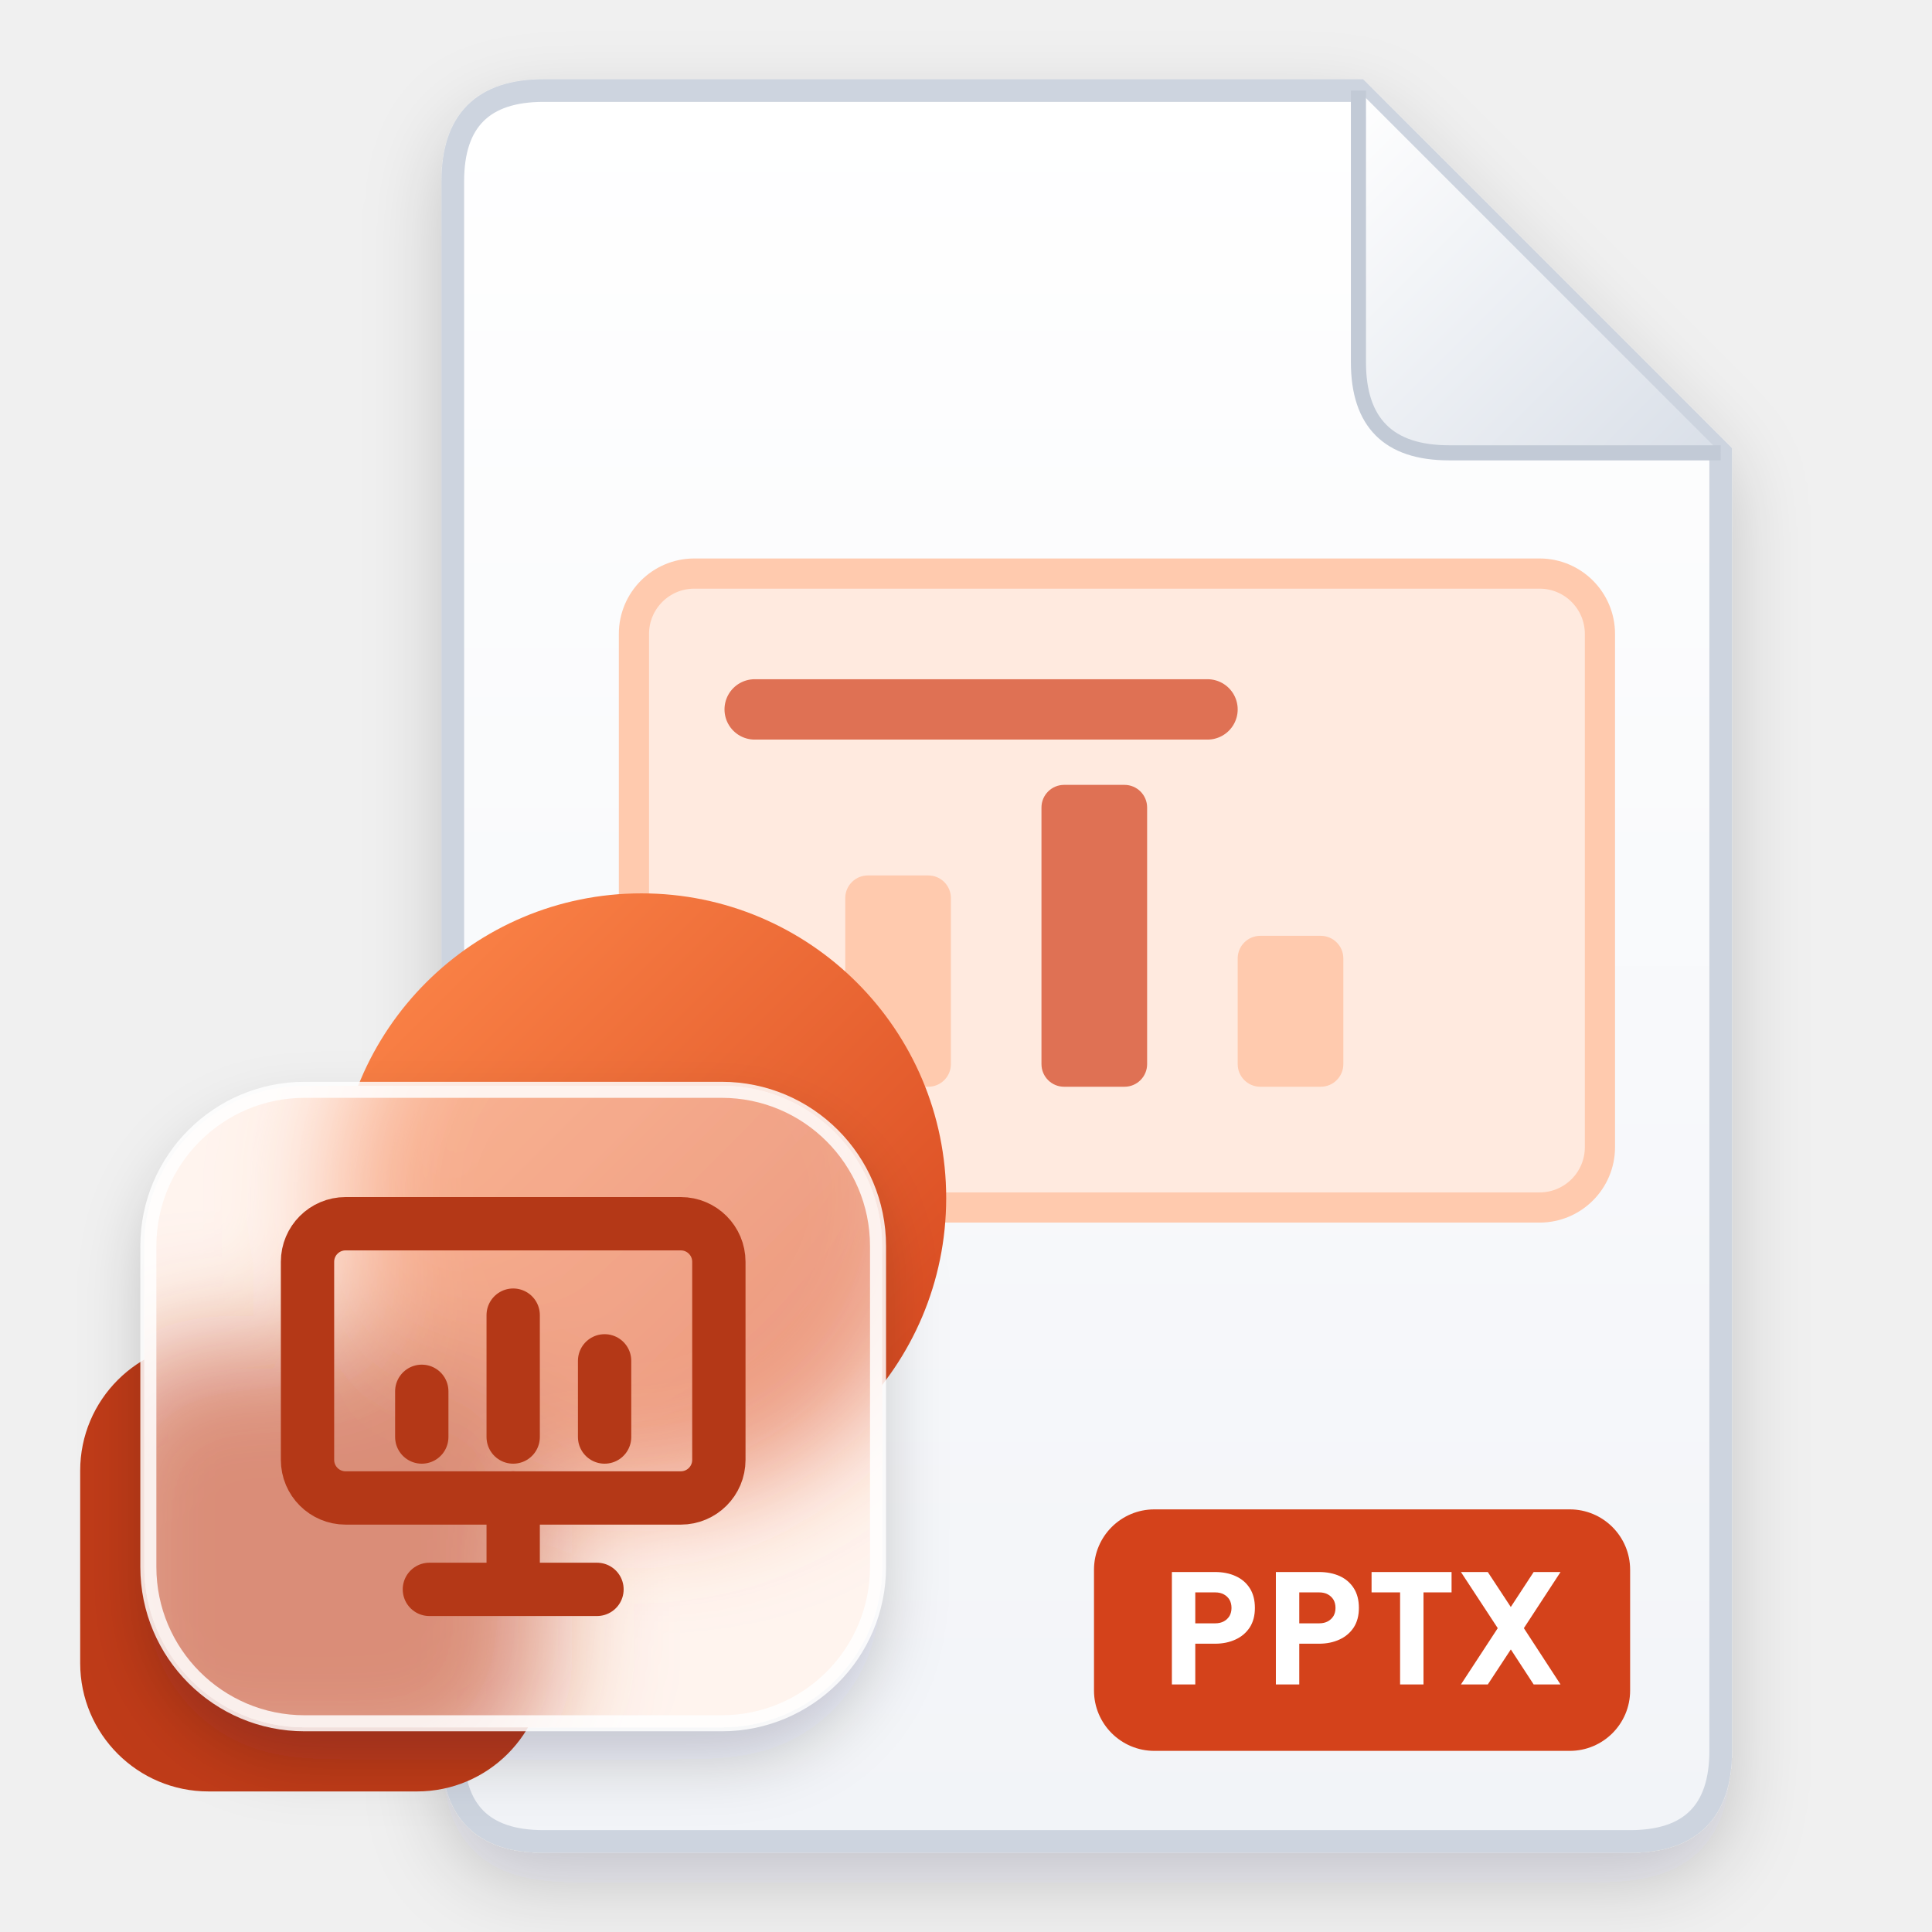
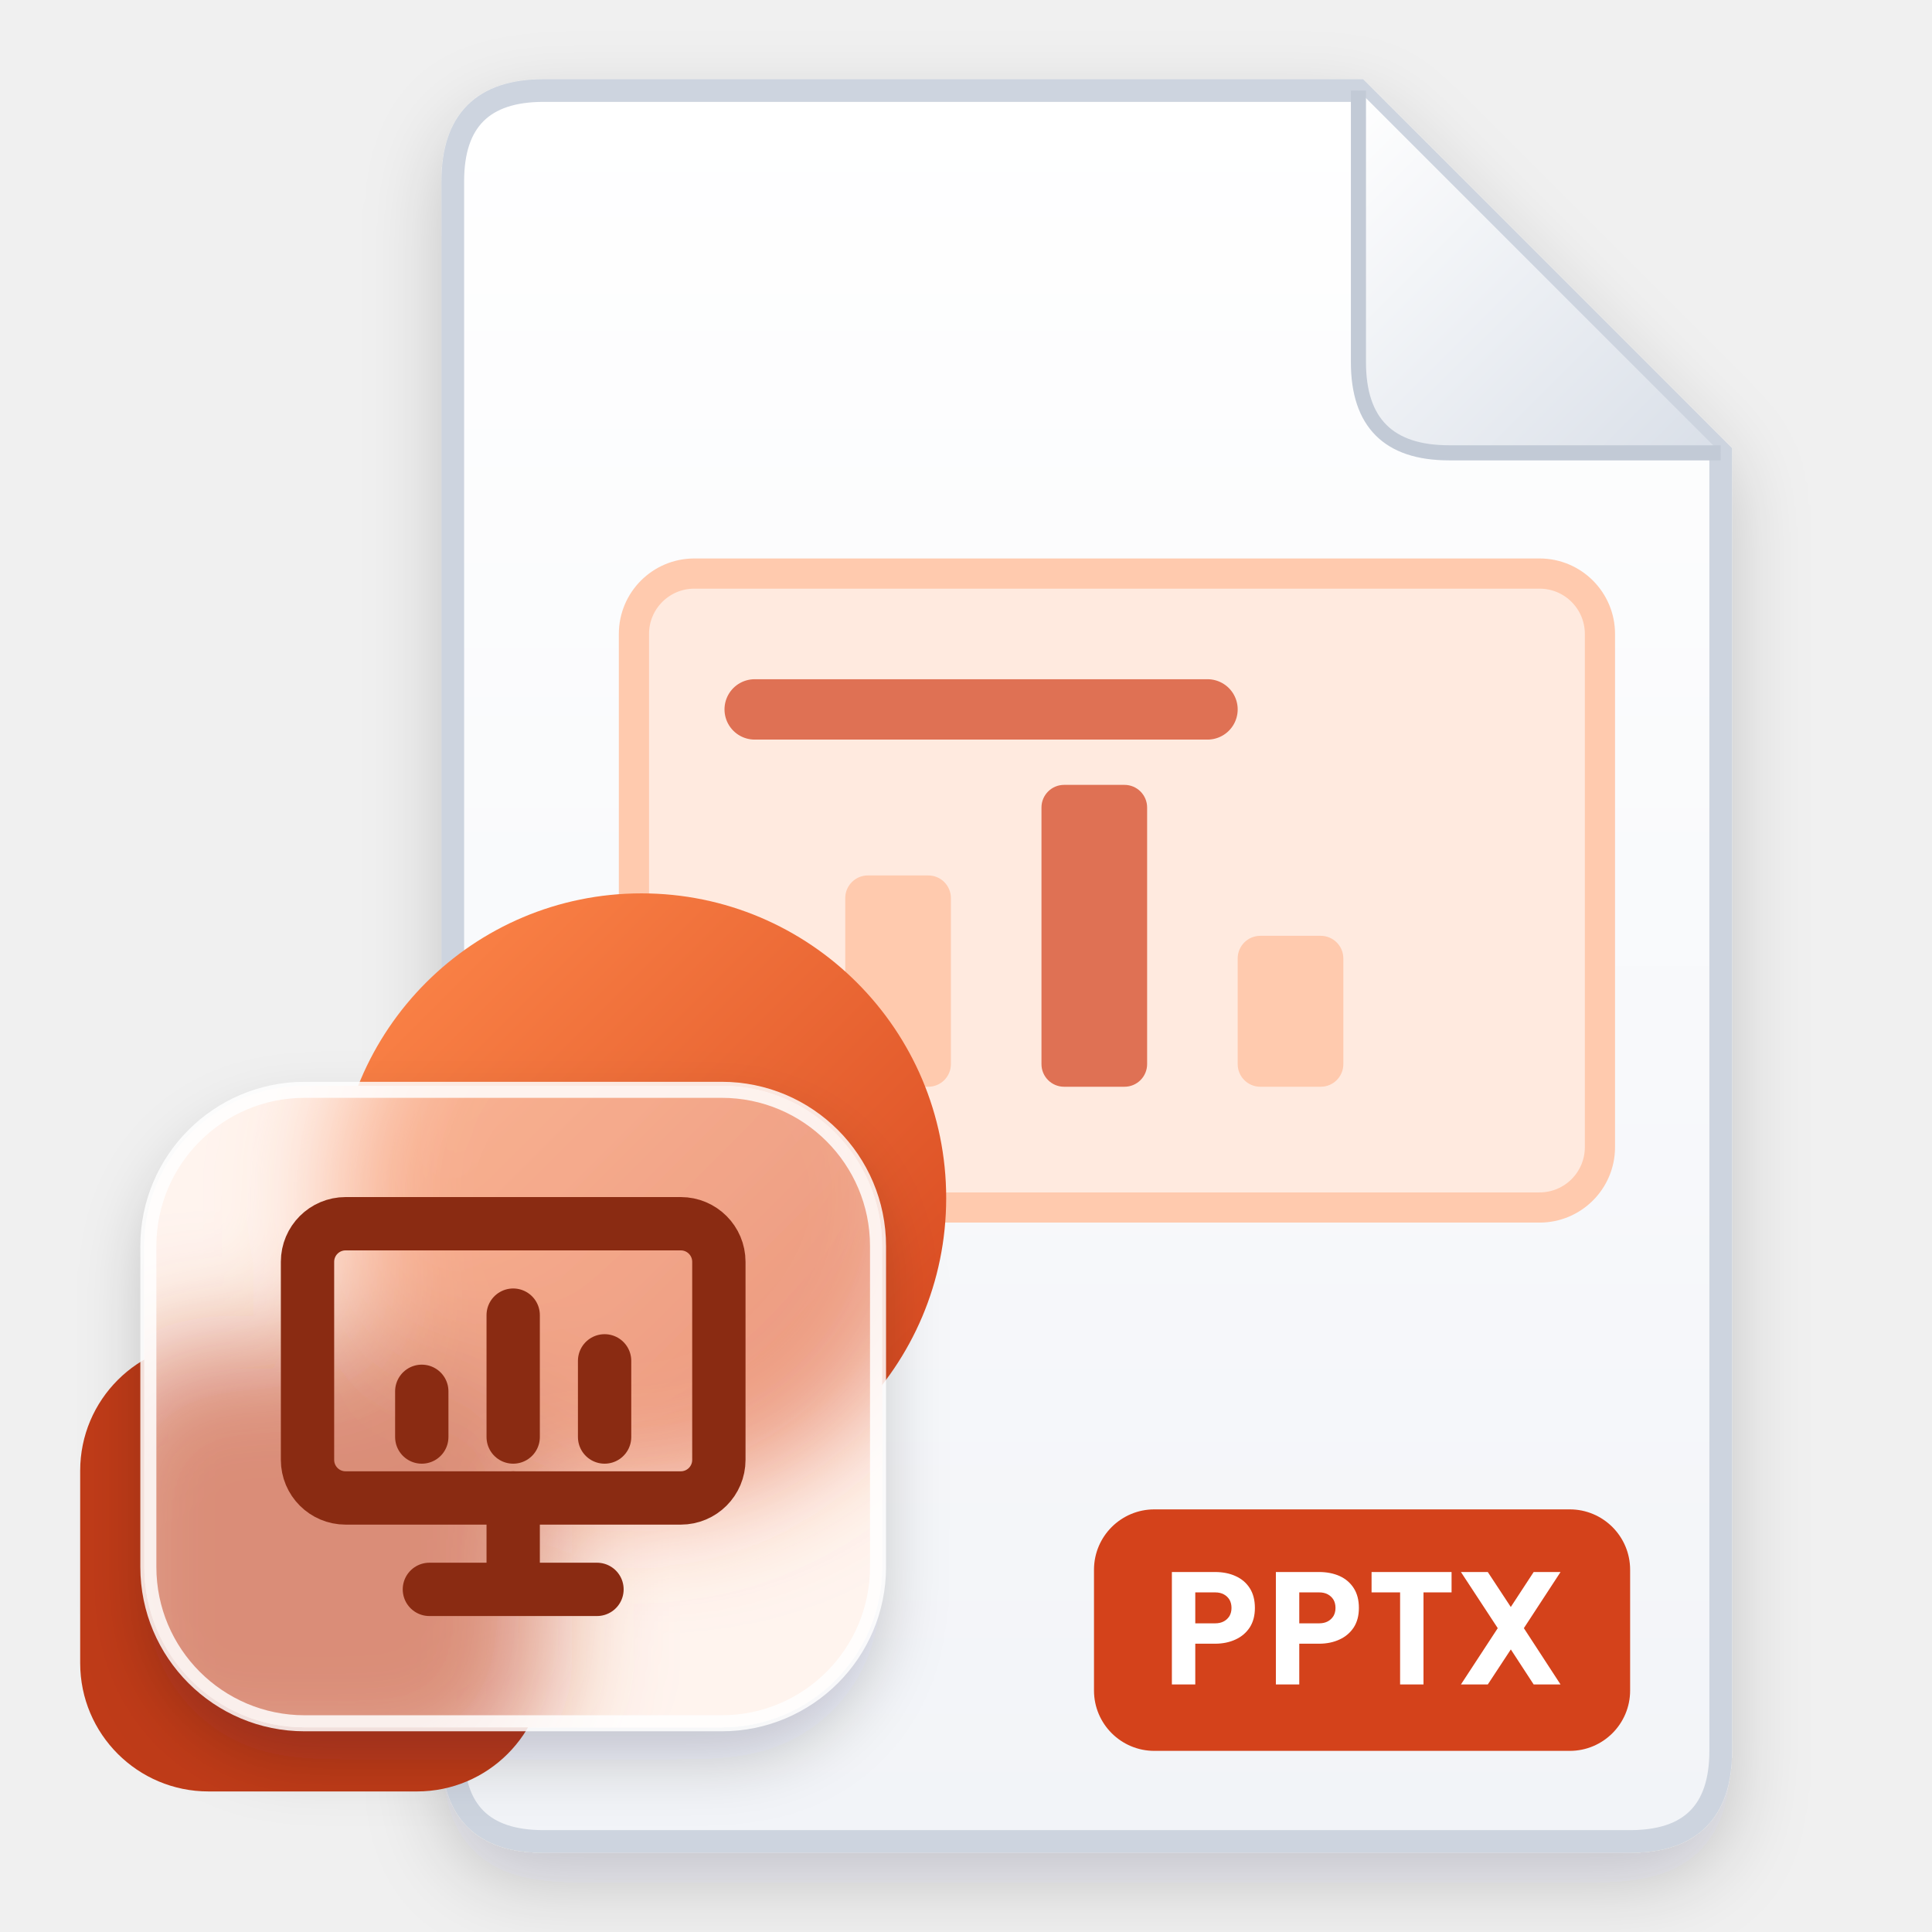
<svg xmlns="http://www.w3.org/2000/svg" viewBox="0 0 128 128" width="128" height="128">
  <defs>
    <linearGradient id="pptx-lg-pg" x1="0" y1="0" x2="0" y2="1">
      <stop offset="0" stop-color="#ffffff" />
      <stop offset="1" stop-color="#f2f4f8" />
    </linearGradient>
    <linearGradient id="pptx-lg-fd" x1="0" y1="0" x2="1" y2="1">
      <stop offset="0" stop-color="#ffffff" />
      <stop offset="1" stop-color="#d9dfe8" />
    </linearGradient>
    <filter id="pptx-lg-sh" x="-20%" y="-20%" width="140%" height="140%">
      <feDropShadow dx="0" dy="2" stdDeviation="2.5" flood-color="#0b1530" flood-opacity=".18" />
    </filter>
  </defs>
  <path d="M36,6 H90 L114,30 V116 Q114,122 108,122 H36 Q30,122 30,116 V12 Q30,6 36,6 Z" fill="url(#pptx-lg-pg)" stroke="#cdd4df" stroke-width="1.5" filter="url(#pptx-lg-sh)" />
  <path d="M90,6 V24 Q90,30 96,30 H114 Z" fill="url(#pptx-lg-fd)" />
  <path d="M90,6 V24 Q90,30 96,30 H114" fill="none" stroke="#c2cad6" stroke-width="1" />
  <rect x="42" y="38" width="64" height="42" rx="4" fill="#ffeadf" stroke="#ffcaae" stroke-width="2" />
  <path d="M50,47 H80" stroke="#df7154" stroke-width="4" stroke-linecap="round" />
  <rect x="56" y="58" width="7" height="14" rx="1.5" fill="#ffcaae" />
  <rect x="69" y="52" width="7" height="20" rx="1.5" fill="#df7154" />
  <rect x="82" y="62" width="7" height="10" rx="1.5" fill="#ffcaae" />
  <rect x="72.48" y="100" width="35.52" height="16" rx="4" fill="#d4421b" />
  <g transform="translate(76.98,111.6)">
    <path d="M0.66 0V-7.45H3.52Q4.29 -7.45 4.88 -7.18Q5.48 -6.91 5.82 -6.38Q6.16 -5.85 6.16 -5.07Q6.16 -4.31 5.82 -3.78Q5.47 -3.25 4.88 -2.98Q4.28 -2.7 3.52 -2.7H2.21V0H0.66ZM2.21 -4.05H3.53Q3.86 -4.05 4.1 -4.18Q4.34 -4.31 4.48 -4.54Q4.61 -4.77 4.61 -5.07Q4.61 -5.38 4.48 -5.61Q4.34 -5.84 4.1 -5.97Q3.86 -6.1 3.53 -6.1H2.21V-4.05ZM7.55 0V-7.45H10.41Q11.18 -7.45 11.78 -7.18Q12.37 -6.91 12.71 -6.38Q13.05 -5.85 13.05 -5.07Q13.05 -4.31 12.71 -3.78Q12.36 -3.25 11.77 -2.98Q11.17 -2.7 10.41 -2.7H9.1V0H7.55ZM9.1 -4.05H10.42Q10.75 -4.05 10.99 -4.18Q11.23 -4.31 11.37 -4.54Q11.5 -4.77 11.5 -5.07Q11.5 -5.38 11.37 -5.61Q11.23 -5.84 10.99 -5.97Q10.75 -6.1 10.42 -6.1H9.1V-4.05ZM15.78 0V-6.1H13.89V-7.45H19.19V-6.1H17.33V0H15.78ZM19.81 0 22.25 -3.73 19.81 -7.45H21.59L23.55 -4.47H22.68L24.63 -7.45H26.41L23.98 -3.73L26.41 0H24.63L22.68 -2.99L23.55 -2.98L21.59 0H19.81Z" fill="#ffffff" />
  </g>
  <svg x="0" y="56" width="68" height="68" viewBox="0 0 128 128">
    <defs>
      <linearGradient id="stage-lg-g1" x1="0" y1="0" x2="1" y2="1">
        <stop offset="0" stop-color="#ff8a4c" />
        <stop offset="1" stop-color="#d4421b" />
      </linearGradient>
      <clipPath id="stage-lg-p2">
        <rect x="18" y="30" width="92" height="80" rx="20" fill="#000" />
      </clipPath>
      <filter id="stage-lg-b3">
        <feGaussianBlur stdDeviation="7" />
      </filter>
      <filter id="stage-lg-s4" x="-30%" y="-30%" width="160%" height="160%">
        <feDropShadow dx="0" dy="4" stdDeviation="4" flood-color="#0b1530" flood-opacity=".2" />
      </filter>
    </defs>
    <circle cx="80" cy="44" r="38" fill="url(#stage-lg-g1)" />
    <rect x="10" y="62" width="58" height="56" rx="16" fill="#bf3b18" />
    <g filter="url(#stage-lg-s4)">
      <rect x="18" y="30" width="92" height="80" rx="20" fill="#ffece2" />
      <g clip-path="url(#stage-lg-p2)">
        <g filter="url(#stage-lg-b3)">
          <circle cx="80" cy="44" r="38" fill="url(#stage-lg-g1)" />
          <rect x="10" y="62" width="58" height="56" rx="16" fill="#bf3b18" />
        </g>
        <rect x="18" y="30" width="92" height="80" rx="0" fill="#ffffff" opacity=".42" />
      </g>
    </g>
    <rect x="18.5" y="30.5" width="91" height="79" rx="19.5" fill="none" stroke="#ffffff" stroke-opacity=".85" stroke-width="2" />
    <g transform="translate(64,70) scale(0.95)">
-       <rect stroke="#b43817" stroke-width="7" stroke-linecap="round" stroke-linejoin="round" fill="none" x="-27" y="-24" width="54" height="36" rx="5" />
-       <path stroke="#b43817" stroke-width="7" stroke-linecap="round" stroke-linejoin="round" fill="none" d="M-12,4 V-2 M0,4 V-12 M12,4 V-6 M0,12 V24 M-11,24 H11" />
+       <rect stroke="#8a2b12" stroke-width="7" stroke-linecap="round" stroke-linejoin="round" fill="none" x="-27" y="-24" width="54" height="36" rx="5" />
+       <path stroke="#8a2b12" stroke-width="7" stroke-linecap="round" stroke-linejoin="round" fill="none" d="M-12,4 V-2 M0,4 V-12 M12,4 V-6 M0,12 V24 M-11,24 H11" />
    </g>
  </svg>
</svg>
